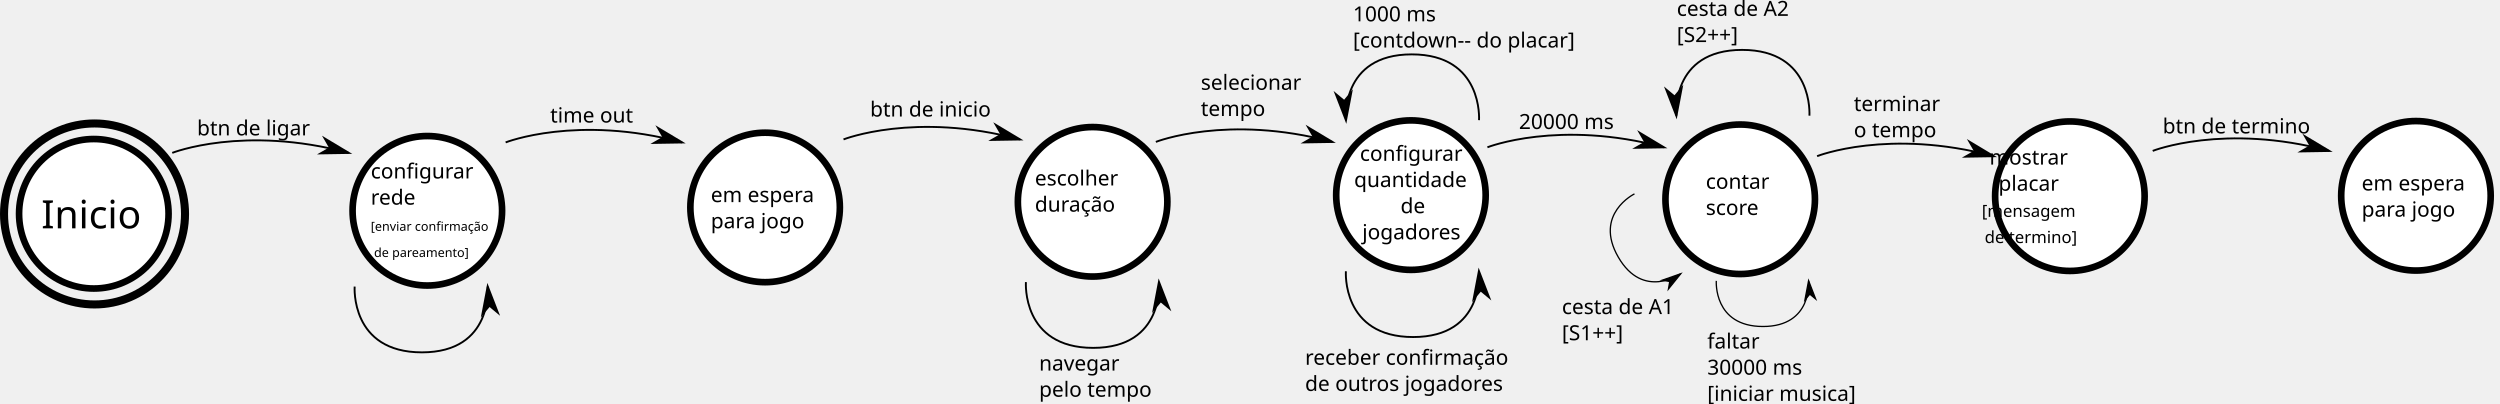
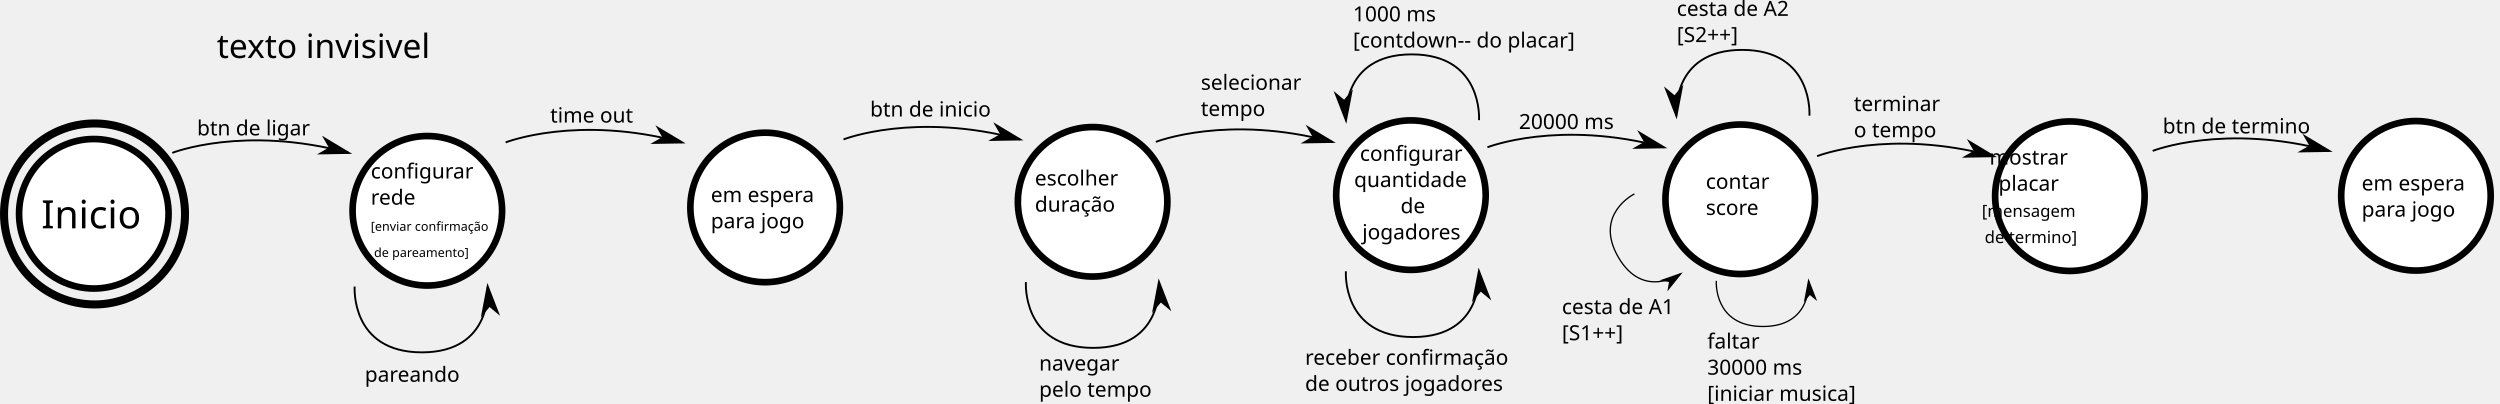
<svg xmlns="http://www.w3.org/2000/svg" width="4777.787" height="771.366" viewBox="0 0 1264.118 204.09" version="1.1" id="svg8">
  <defs id="defs2">
    <marker style="overflow:visible" id="marker1583" refX="0" refY="0" orient="auto">
      <path transform="matrix(-0.8,0,0,-0.8,-10,0)" style="fill:#000000;fill-opacity:1;fill-rule:evenodd;stroke:#000000;stroke-width:1pt;stroke-opacity:1" d="M 0,0 5,-5 -12.5,0 5,5 Z" id="path1581" />
    </marker>
    <marker orient="auto" refY="0" refX="0" id="Arrow1Lend" style="overflow:visible">
      <path id="path874" d="M 0,0 5,-5 -12.5,0 5,5 Z" style="fill:#000000;fill-opacity:1;fill-rule:evenodd;stroke:#000000;stroke-width:1pt;stroke-opacity:1" transform="matrix(-0.8,0,0,-0.8,-10,0)" />
    </marker>
    <marker orient="auto" refY="0" refX="0" id="Arrow1Lend-5" style="overflow:visible">
      <path id="path874-3" d="M 0,0 5,-5 -12.5,0 5,5 Z" style="fill:#000000;fill-opacity:1;fill-rule:evenodd;stroke:#000000;stroke-width:1pt;stroke-opacity:1" transform="matrix(-0.8,0,0,-0.8,-10,0)" />
    </marker>
    <marker style="overflow:visible" id="marker1583-2" refX="0" refY="0" orient="auto">
      <path transform="matrix(-0.8,0,0,-0.8,-10,0)" style="fill:#000000;fill-opacity:1;fill-rule:evenodd;stroke:#000000;stroke-width:1pt;stroke-opacity:1" d="M 0,0 5,-5 -12.5,0 5,5 Z" id="path1581-9" />
    </marker>
    <marker orient="auto" refY="0" refX="0" id="Arrow1Lend-5-6" style="overflow:visible">
      <path id="path874-3-7" d="M 0,0 5,-5 -12.5,0 5,5 Z" style="fill:#000000;fill-opacity:1;fill-rule:evenodd;stroke:#000000;stroke-width:1pt;stroke-opacity:1" transform="matrix(-0.8,0,0,-0.8,-10,0)" />
    </marker>
    <marker style="overflow:visible" id="marker1583-2-3" refX="0" refY="0" orient="auto">
      <path transform="matrix(-0.8,0,0,-0.8,-10,0)" style="fill:#000000;fill-opacity:1;fill-rule:evenodd;stroke:#000000;stroke-width:1pt;stroke-opacity:1" d="M 0,0 5,-5 -12.5,0 5,5 Z" id="path1581-9-5" />
    </marker>
    <marker style="overflow:visible" id="marker1583-2-2" refX="0" refY="0" orient="auto">
      <path transform="matrix(-0.8,0,0,-0.8,-10,0)" style="fill:#000000;fill-opacity:1;fill-rule:evenodd;stroke:#000000;stroke-width:1pt;stroke-opacity:1" d="M 0,0 5,-5 -12.5,0 5,5 Z" id="path1581-9-9" />
    </marker>
    <marker style="overflow:visible" id="marker1583-2-27" refX="0" refY="0" orient="auto">
      <path transform="matrix(-0.8,0,0,-0.8,-10,0)" style="fill:#000000;fill-opacity:1;fill-rule:evenodd;stroke:#000000;stroke-width:1pt;stroke-opacity:1" d="M 0,0 5,-5 -12.5,0 5,5 Z" id="path1581-9-0" />
    </marker>
    <marker style="overflow:visible" id="marker1583-2-3-3" refX="0" refY="0" orient="auto">
      <path transform="matrix(-0.8,0,0,-0.8,-10,0)" style="fill:#000000;fill-opacity:1;fill-rule:evenodd;stroke:#000000;stroke-width:1pt;stroke-opacity:1" d="M 0,0 5,-5 -12.5,0 5,5 Z" id="path1581-9-5-6" />
    </marker>
    <marker style="overflow:visible" id="marker1583-2-3-3-8" refX="0" refY="0" orient="auto">
      <path transform="matrix(-0.8,0,0,-0.8,-10,0)" style="fill:#000000;fill-opacity:1;fill-rule:evenodd;stroke:#000000;stroke-width:1pt;stroke-opacity:1" d="M 0,0 5,-5 -12.5,0 5,5 Z" id="path1581-9-5-6-7" />
    </marker>
    <marker style="overflow:visible" id="marker1583-2-2-9" refX="0" refY="0" orient="auto">
      <path transform="matrix(-0.8,0,0,-0.8,-10,0)" style="fill:#000000;fill-opacity:1;fill-rule:evenodd;stroke:#000000;stroke-width:1pt;stroke-opacity:1" d="M 0,0 5,-5 -12.5,0 5,5 Z" id="path1581-9-9-2" />
    </marker>
    <marker orient="auto" refY="0" refX="0" id="Arrow1Lend-5-6-0" style="overflow:visible">
      <path id="path874-3-7-2" d="M 0,0 5,-5 -12.5,0 5,5 Z" style="fill:#000000;fill-opacity:1;fill-rule:evenodd;stroke:#000000;stroke-width:1pt;stroke-opacity:1" transform="matrix(-0.8,0,0,-0.8,-10,0)" />
    </marker>
    <marker style="overflow:visible" id="marker1583-2-2-9-3" refX="0" refY="0" orient="auto">
      <path transform="matrix(-0.8,0,0,-0.8,-10,0)" style="fill:#000000;fill-opacity:1;fill-rule:evenodd;stroke:#000000;stroke-width:1pt;stroke-opacity:1" d="M 0,0 5,-5 -12.5,0 5,5 Z" id="path1581-9-9-2-6" />
    </marker>
    <marker style="overflow:visible" id="marker1583-2-2-9-3-0" refX="0" refY="0" orient="auto">
      <path transform="matrix(-0.8,0,0,-0.8,-10,0)" style="fill:#000000;fill-opacity:1;fill-rule:evenodd;stroke:#000000;stroke-width:1pt;stroke-opacity:1" d="M 0,0 5,-5 -12.5,0 5,5 Z" id="path1581-9-9-2-6-6" />
    </marker>
    <marker orient="auto" refY="0" refX="0" id="Arrow1Lend-2" style="overflow:visible">
      <path id="path874-0" d="M 0,0 5,-5 -12.5,0 5,5 Z" style="fill:#000000;fill-opacity:1;fill-rule:evenodd;stroke:#000000;stroke-width:1pt;stroke-opacity:1" transform="matrix(-0.8,0,0,-0.8,-10,0)" />
    </marker>
    <marker orient="auto" refY="0" refX="0" id="Arrow1Lend-9" style="overflow:visible">
      <path id="path874-37" d="M 0,0 5,-5 -12.5,0 5,5 Z" style="fill:#000000;fill-opacity:1;fill-rule:evenodd;stroke:#000000;stroke-width:1pt;stroke-opacity:1" transform="matrix(-0.8,0,0,-0.8,-10,0)" />
    </marker>
    <marker orient="auto" refY="0" refX="0" id="Arrow1Lend-9-8" style="overflow:visible">
      <path id="path874-37-8" d="M 0,0 5,-5 -12.5,0 5,5 Z" style="fill:#000000;fill-opacity:1;fill-rule:evenodd;stroke:#000000;stroke-width:1pt;stroke-opacity:1" transform="matrix(-0.8,0,0,-0.8,-10,0)" />
    </marker>
    <marker style="overflow:visible" id="marker1583-1" refX="0" refY="0" orient="auto">
      <path transform="matrix(-0.8,0,0,-0.8,-10,0)" style="fill:#000000;fill-opacity:1;fill-rule:evenodd;stroke:#000000;stroke-width:1pt;stroke-opacity:1" d="M 0,0 5,-5 -12.5,0 5,5 Z" id="path1581-4" />
    </marker>
    <marker style="overflow:visible" id="marker1583-1-3" refX="0" refY="0" orient="auto">
      <path transform="matrix(-0.8,0,0,-0.8,-10,0)" style="fill:#000000;fill-opacity:1;fill-rule:evenodd;stroke:#000000;stroke-width:1pt;stroke-opacity:1" d="M 0,0 5,-5 -12.5,0 5,5 Z" id="path1581-4-6" />
    </marker>
  </defs>
  <g id="layer1" transform="translate(266.2579,-135.4631)">
    <g id="g871" transform="translate(10.15624,146.4637)">
      <g id="g879" transform="translate(-0.5345391,-10.69078)">
        <g id="g4545">
          <g id="g887" transform="translate(2.267852,-2.267852)">
            <circle style="fill:#ffffff;fill-opacity:1;stroke:#000000;stroke-width:3.365;stroke-miterlimit:4;stroke-dasharray:none;stroke-opacity:1" id="path819" cx="-230.707" cy="110.052" r="37.798" />
            <circle style="fill:none;fill-opacity:1;stroke:#000000;stroke-width:4.074;stroke-miterlimit:4;stroke-dasharray:none;stroke-opacity:1" id="path819-3" cx="-230.353" cy="110.143" r="45.759" />
            <text xml:space="preserve" style="font-style:normal;font-weight:normal;font-size:19.756px;line-height:1.25;font-family:sans-serif;letter-spacing:0px;word-spacing:0px;fill:#000000;fill-opacity:1;stroke:none;stroke-width:0.265" x="-257.282" y="117.417" id="text4684">
              <tspan x="-257.282" y="117.417" id="tspan4682" style="stroke-width:0.265">
                <tspan x="-257.282" y="117.417" id="tspan4680" style="stroke-width:0.265">Inicio</tspan>
              </tspan>
            </text>
            <circle style="fill:#ffffff;fill-opacity:1;stroke:#000000;stroke-width:3.365;stroke-miterlimit:4;stroke-dasharray:none;stroke-opacity:1" id="path819-36" cx="274.329" cy="104.004" r="37.798" />
            <circle style="fill:#ffffff;fill-opacity:1;stroke:#000000;stroke-width:3.365;stroke-miterlimit:4;stroke-dasharray:none;stroke-opacity:1" id="path819-7" cx="435.287" cy="100.626" r="37.798" />
            <text xml:space="preserve" style="font-style:normal;font-weight:normal;font-size:10.583px;line-height:1.25;font-family:sans-serif;letter-spacing:0px;word-spacing:0px;fill:#000000;fill-opacity:1;stroke:none;stroke-width:0.265" x="247.26" y="189.341" id="text2020">
              <tspan x="247.26" y="189.341" id="tspan2014" style="stroke-width:0.265">
                <tspan x="247.26" y="189.341" id="tspan2012" style="stroke-width:0.265">navegar </tspan>
              </tspan>
              <tspan x="247.26" y="202.57" id="tspan2018" style="stroke-width:0.265">
                <tspan x="247.26" y="202.57" id="tspan2016" style="stroke-width:0.265">pelo tempo</tspan>
              </tspan>
            </text>
            <path style="fill:none;stroke:#000000;stroke-width:0.965;stroke-linecap:butt;stroke-linejoin:miter;stroke-miterlimit:4;stroke-dasharray:none;stroke-opacity:1;marker-end:url(#Arrow1Lend)" d="m -191.05,79.26 c 0,0 36.051,-14.242 89.202,0" id="path61" />
            <text xml:space="preserve" style="font-style:normal;font-weight:normal;font-size:10.583px;line-height:1.25;font-family:sans-serif;letter-spacing:0px;word-spacing:0px;fill:#000000;fill-opacity:1;stroke:none;stroke-width:0.265" x="-178.517" y="70.422" id="text2026">
              <tspan x="-178.517" y="70.422" id="tspan2024" style="stroke-width:0.265">
                <tspan x="-178.517" y="70.422" id="tspan2022" style="stroke-width:0.265">btn de ligar</tspan>
              </tspan>
            </text>
            <text xml:space="preserve" style="font-style:normal;font-weight:normal;font-size:10.583px;line-height:1.25;font-family:sans-serif;letter-spacing:0px;word-spacing:0px;fill:#000000;fill-opacity:1;stroke:none;stroke-width:0.265" x="245.134" y="95.751" id="text2050">
              <tspan x="245.134" y="95.751" id="tspan2048" style="stroke-width:0.265">escolher</tspan>
              <tspan x="245.134" y="108.981" style="stroke-width:0.265" id="tspan149">duração</tspan>
            </text>
            <path style="fill:none;stroke:#000000;stroke-width:0.965;stroke-linecap:butt;stroke-linejoin:miter;stroke-miterlimit:4;stroke-dasharray:none;stroke-opacity:1;marker-end:url(#marker1583)" d="m 240.599,144.596 c 0,0 -2.268,33.262 34.018,33.262 36.286,0 33.262,-33.262 33.262,-33.262" id="path1567" />
            <path style="fill:none;stroke:#000000;stroke-width:0.965;stroke-linecap:butt;stroke-linejoin:miter;stroke-miterlimit:4;stroke-dasharray:none;stroke-opacity:1;marker-end:url(#Arrow1Lend-5)" d="m 306.306,73.711 c 0,0 36.051,-14.242 89.202,0" id="path61-5" />
            <text xml:space="preserve" style="font-style:normal;font-weight:normal;font-size:10.583px;line-height:1.25;font-family:sans-serif;letter-spacing:0px;word-spacing:0px;fill:#000000;fill-opacity:1;stroke:none;stroke-width:0.265" x="329.045" y="47.371" id="text2036">
              <tspan x="329.045" y="47.371" id="tspan2030" style="stroke-width:0.265">
                <tspan x="329.045" y="47.371" id="tspan2028" style="stroke-width:0.265">selecionar </tspan>
              </tspan>
              <tspan x="329.045" y="60.6" id="tspan2034" style="stroke-width:0.265">
                <tspan x="329.045" y="60.6" id="tspan2032" style="stroke-width:0.265">tempo</tspan>
              </tspan>
            </text>
            <text xml:space="preserve" style="font-style:normal;font-weight:normal;font-size:10.583px;line-height:1.25;font-family:sans-serif;letter-spacing:0px;word-spacing:0px;fill:#000000;fill-opacity:1;stroke:none;stroke-width:0.265" x="408.442" y="90.924" id="text2099">
              <tspan x="0" y="0" id="tspan2097" style="stroke-width:0.265">
                <tspan x="408.442" y="90.924" id="tspan2083" style="stroke-width:0.265" />
              </tspan>
            </text>
            <path style="fill:none;stroke:#000000;stroke-width:0.965;stroke-linecap:butt;stroke-linejoin:miter;stroke-miterlimit:4;stroke-dasharray:none;stroke-opacity:1;marker-end:url(#marker1583-2)" d="m 402.394,139.12 c 0,0 -2.268,33.262 34.018,33.262 36.286,0 33.262,-33.262 33.262,-33.262" id="path1567-1" />
            <text xml:space="preserve" style="font-style:normal;font-weight:normal;font-size:10.583px;line-height:1.25;font-family:sans-serif;letter-spacing:0px;word-spacing:0px;fill:#000000;fill-opacity:1;stroke:none;stroke-width:0.265" x="408.096" y="185.588" id="text2020-2">
              <tspan x="0" y="9.364" id="tspan2014-7" style="stroke-width:0.265">
                <tspan x="408.096" y="185.588" id="tspan2012-0" style="stroke-width:0.265" />
              </tspan>
              <tspan x="0" y="9.364" id="tspan2018-9" style="stroke-width:0.265">
                <tspan x="408.096" y="198.817" id="tspan2016-3" style="stroke-width:0.265" />
              </tspan>
            </text>
            <text xml:space="preserve" style="font-style:normal;font-weight:normal;font-size:10.583px;line-height:1.25;font-family:sans-serif;letter-spacing:0px;word-spacing:0px;fill:#000000;fill-opacity:1;stroke:none;stroke-width:0.265" x="381.755" y="186.413" id="text2020-6">
              <tspan x="381.755" y="186.413" id="tspan2018-2" style="stroke-width:0.265">receber confirmação<tspan x="381.755" y="199.642" id="tspan2016-6" style="stroke-width:0.265" />
              </tspan>
              <tspan x="381.755" y="199.642" style="stroke-width:0.265" id="tspan2463">de outros jogadores</tspan>
            </text>
            <circle style="fill:#ffffff;fill-opacity:1;stroke:#000000;stroke-width:3.365;stroke-miterlimit:4;stroke-dasharray:none;stroke-opacity:1" id="path819-7-3" cx="601.778" cy="102.718" r="37.798" />
            <path style="fill:none;stroke:#000000;stroke-width:0.965;stroke-linecap:butt;stroke-linejoin:miter;stroke-miterlimit:4;stroke-dasharray:none;stroke-opacity:1;marker-end:url(#Arrow1Lend-5-6)" d="m 473.962,76.435 c 0,0 36.051,-14.242 89.202,0" id="path61-5-5" />
            <path style="fill:none;stroke:#000000;stroke-width:0.965;stroke-linecap:butt;stroke-linejoin:miter;stroke-miterlimit:4;stroke-dasharray:none;stroke-opacity:1;marker-end:url(#marker1583-2-3)" d="m 469.718,62.717 c 0,0 2.268,-33.262 -34.018,-33.262 -36.286,0 -33.262,33.262 -33.262,33.262" id="path1567-1-6" />
            <text xml:space="preserve" style="font-style:normal;font-weight:normal;font-size:10.583px;line-height:1.25;font-family:sans-serif;letter-spacing:0px;word-spacing:0px;fill:#000000;fill-opacity:1;stroke:none;stroke-width:0.265" x="405.987" y="12.76" id="text127">
              <tspan id="tspan125" x="405.987" y="12.76" style="stroke-width:0.265">1000 ms</tspan>
              <tspan x="405.987" y="25.989" style="stroke-width:0.265" id="tspan129">[contdown-- do placar]</tspan>
            </text>
            <text xml:space="preserve" style="font-style:normal;font-weight:normal;font-size:10.583px;line-height:1.25;font-family:sans-serif;letter-spacing:0px;word-spacing:0px;fill:#000000;fill-opacity:1;stroke:none;stroke-width:0.265" x="584.391" y="97.427" id="text133">
              <tspan id="tspan131" x="584.391" y="97.427" style="stroke-width:0.265">contar</tspan>
              <tspan x="584.391" y="110.656" style="stroke-width:0.265" id="tspan135">score</tspan>
              <tspan x="584.391" y="123.885" style="stroke-width:0.265" id="tspan137" />
            </text>
            <path style="fill:none;stroke:#000000;stroke-width:0.965;stroke-linecap:butt;stroke-linejoin:miter;stroke-miterlimit:4;stroke-dasharray:none;stroke-opacity:1;marker-end:url(#marker1583-2-3-3)" d="m 636.783,60.45 c 0,0 2.268,-33.262 -34.018,-33.262 -36.286,0 -33.262,33.262 -33.262,33.262" id="path1567-1-6-0" />
            <text xml:space="preserve" style="font-style:normal;font-weight:normal;font-size:10.583px;line-height:1.25;font-family:sans-serif;letter-spacing:0px;word-spacing:0px;fill:#000000;fill-opacity:1;stroke:none;stroke-width:0.265" x="489.898" y="67.189" id="text207">
              <tspan id="tspan205" x="489.898" y="67.189" style="stroke-width:0.265">20000 ms</tspan>
            </text>
            <text xml:space="preserve" style="font-style:normal;font-weight:normal;font-size:10.583px;line-height:1.25;font-family:sans-serif;letter-spacing:0px;word-spacing:0px;fill:#000000;fill-opacity:1;stroke:none;stroke-width:0.265" x="409.471" y="83.303" id="text411">
              <tspan x="409.471" y="83.303" id="tspan393" style="text-align:start;text-anchor:start;stroke-width:0.265">
                <tspan x="409.471" y="83.303" style="text-align:start;text-anchor:start;stroke-width:0.265" id="tspan389" dx="0 0 0 0 0 0 0 0 0 0 0">configurar</tspan>
              </tspan>
              <tspan x="406.556" y="96.532" id="tspan399" style="text-align:start;text-anchor:start;stroke-width:0.265">
                <tspan x="406.556" y="96.532" style="text-align:start;text-anchor:start;stroke-width:0.265" id="tspan395" dx="0 0 0 0 0 0 0 0 0 0 0 0">quantidade </tspan>
              </tspan>
              <tspan x="430.028" y="109.762" id="tspan405" style="text-align:start;text-anchor:start;stroke-width:0.265">
                <tspan x="430.028" y="109.762" style="text-align:start;text-anchor:start;stroke-width:0.265" id="tspan401" dx="0 0 0 0">de </tspan>
              </tspan>
              <tspan x="410.659" y="122.991" id="tspan409" style="text-align:start;text-anchor:start;stroke-width:0.265">
                <tspan x="410.659" y="122.991" style="text-align:start;text-anchor:start;stroke-width:0.265" id="tspan407">jogadores</tspan>
              </tspan>
            </text>
            <flowRoot xml:space="preserve" id="flowRoot228" style="font-style:normal;font-weight:normal;font-size:40px;line-height:1.25;font-family:sans-serif;letter-spacing:0px;word-spacing:0px;fill:#000000;fill-opacity:1;stroke:none" transform="matrix(0.2645828,0,0,0.2645828,41.61879,41.59783)">
              <flowRegion id="flowRegion230">
                <rect id="rect232" width="54.548" height="74.751" x="1488.965" y="186.887" />
              </flowRegion>
              <flowPara id="flowPara234" />
            </flowRoot>
            <text xml:space="preserve" style="font-style:normal;font-weight:normal;font-size:10.583px;line-height:1.25;font-family:sans-serif;letter-spacing:0px;word-spacing:0px;fill:#000000;fill-opacity:1;stroke:none;stroke-width:0.265" x="511.626" y="160.767" id="text447">
              <tspan x="511.626" y="160.767" id="tspan441" style="stroke-width:0.265">
                <tspan x="511.626" y="160.767" id="tspan437" style="stroke-width:0.265">cesta de A1</tspan>
                <tspan dx="0" x="574.071" y="160.767" id="tspan439" style="stroke-width:0.265" />
              </tspan>
              <tspan x="511.626" y="173.996" id="tspan445" style="stroke-width:0.265">
                <tspan x="511.626" y="173.996" id="tspan443" style="stroke-width:0.265">[S1++]</tspan>
              </tspan>
            </text>
            <text xml:space="preserve" style="font-style:normal;font-weight:normal;font-size:10.583px;line-height:1.25;font-family:sans-serif;letter-spacing:0px;word-spacing:0px;fill:#000000;fill-opacity:1;stroke:none;stroke-width:0.265" x="569.722" y="9.999" id="text459">
              <tspan x="569.722" y="9.999" id="tspan453" style="stroke-width:0.265">
                <tspan x="569.722" y="9.999" id="tspan449" style="stroke-width:0.265">cesta de A2</tspan>
                <tspan dx="0" x="632.167" y="9.999" id="tspan451" style="stroke-width:0.265" />
              </tspan>
              <tspan x="569.722" y="23.228" id="tspan457" style="stroke-width:0.265">
                <tspan x="569.722" y="23.228" id="tspan455" style="stroke-width:0.265">[S2++]</tspan>
              </tspan>
            </text>
            <circle style="fill:#ffffff;fill-opacity:1;stroke:#000000;stroke-width:3.365;stroke-miterlimit:4;stroke-dasharray:none;stroke-opacity:1" id="path819-7-3-3" cx="768.48" cy="101.157" r="37.798" />
            <path style="fill:none;stroke:#000000;stroke-width:0.965;stroke-linecap:butt;stroke-linejoin:miter;stroke-miterlimit:4;stroke-dasharray:none;stroke-opacity:1;marker-end:url(#Arrow1Lend-5-6-0)" d="m 640.664,80.921 c 0,0 36.051,-14.242 89.202,0" id="path61-5-5-7" />
            <text xml:space="preserve" style="font-style:normal;font-weight:normal;font-size:10.583px;line-height:1.25;font-family:sans-serif;letter-spacing:0px;word-spacing:0px;fill:#000000;fill-opacity:1;stroke:none;stroke-width:0.265" x="768.295" y="85.175" id="text133-5">
              <tspan x="768.295" y="85.175" style="text-align:center;text-anchor:middle;stroke-width:0.265" id="tspan135-2">mostrar</tspan>
              <tspan x="768.295" y="98.404" style="text-align:center;text-anchor:middle;stroke-width:0.265" id="tspan492">placar</tspan>
              <tspan x="768.295" y="111.633" style="font-size:8.467px;line-height:0px;text-align:center;word-spacing:1.193px;text-anchor:middle;stroke-width:0.265" id="tspan296">[mensagem</tspan>
              <tspan x="768.295" y="124.862" style="font-size:8.467px;line-height:0px;text-align:center;word-spacing:1.193px;text-anchor:middle;stroke-width:0.265" id="tspan292"> de termino]</tspan>
              <tspan x="768.295" y="138.091" style="stroke-width:0.265" id="tspan137-2" />
            </text>
            <text xml:space="preserve" style="font-style:normal;font-weight:normal;font-size:10.583px;line-height:1.25;font-family:sans-serif;letter-spacing:0px;word-spacing:0px;fill:#000000;fill-opacity:1;stroke:none;stroke-width:0.265" x="585.135" y="178.195" id="text207-7">
              <tspan id="tspan205-3" x="585.135" y="178.195" style="stroke-width:0.265">faltar </tspan>
              <tspan x="585.135" y="191.424" style="stroke-width:0.265" id="tspan366">30000 ms</tspan>
              <tspan x="585.135" y="204.653" style="stroke-width:0.265" id="tspan488">[iniciar musica]</tspan>
            </text>
            <path style="fill:none;stroke:#000000;stroke-width:0.669;stroke-linecap:butt;stroke-linejoin:miter;stroke-miterlimit:4;stroke-dasharray:none;stroke-opacity:1;marker-end:url(#marker1583-2-2-9-3)" d="m 548.319,99.994 c 0,0 -20.771,10.175 -8.184,31.976 12.587,21.801 31.522,8.446 31.522,8.446" id="path1567-1-1-8-1" />
            <path style="fill:none;stroke:#000000;stroke-width:0.669;stroke-linecap:butt;stroke-linejoin:miter;stroke-miterlimit:4;stroke-dasharray:none;stroke-opacity:1;marker-end:url(#marker1583-2-2-9-3-0)" d="m 589.691,143.975 c 0,0 -1.573,23.076 23.6,23.076 25.173,0 23.076,-23.076 23.076,-23.076" id="path1567-1-1-8-1-3" />
            <text xml:space="preserve" style="font-style:normal;font-weight:normal;font-size:10.583px;line-height:1.25;font-family:sans-serif;letter-spacing:0px;word-spacing:0px;fill:#000000;fill-opacity:1;stroke:none;stroke-width:0.265" x="659.23" y="58.117" id="text484">
              <tspan id="tspan482" x="659.23" y="58.117" style="stroke-width:0.265">terminar </tspan>
              <tspan x="659.23" y="71.347" style="stroke-width:0.265" id="tspan486">o tempo</tspan>
            </text>
            <path style="fill:none;stroke:#000000;stroke-width:0.965;stroke-linecap:butt;stroke-linejoin:miter;stroke-miterlimit:4;stroke-dasharray:none;stroke-opacity:1;marker-end:url(#Arrow1Lend-2)" d="m 810.36,78.262 c 0,0 36.051,-14.242 89.202,0" id="path61-6" />
            <text xml:space="preserve" style="font-style:normal;font-weight:normal;font-size:10.583px;line-height:1.25;font-family:sans-serif;letter-spacing:0px;word-spacing:0px;fill:#000000;fill-opacity:1;stroke:none;stroke-width:0.265" x="815.41" y="69.425" id="text2026-1">
              <tspan x="815.41" y="69.425" id="tspan2024-5" style="stroke-width:0.265">btn de termino</tspan>
            </text>
            <circle style="fill:#ffffff;fill-opacity:1;stroke:#000000;stroke-width:3.365;stroke-miterlimit:4;stroke-dasharray:none;stroke-opacity:1" id="path819-36-6" cx="-62.069" cy="108.54" r="37.798" />
            <path style="fill:none;stroke:#000000;stroke-width:0.965;stroke-linecap:butt;stroke-linejoin:miter;stroke-miterlimit:4;stroke-dasharray:none;stroke-opacity:1;marker-end:url(#Arrow1Lend-9)" d="m 148.372,72.456 c 0,0 36.051,-14.242 89.202,0" id="path61-4" />
            <circle style="fill:#ffffff;fill-opacity:1;stroke:#000000;stroke-width:3.365;stroke-miterlimit:4;stroke-dasharray:none;stroke-opacity:1" id="path819-4-3" cx="108.729" cy="106.847" r="37.798" />
            <path style="fill:none;stroke:#000000;stroke-width:0.965;stroke-linecap:butt;stroke-linejoin:miter;stroke-miterlimit:4;stroke-dasharray:none;stroke-opacity:1;marker-end:url(#Arrow1Lend-9-8)" d="m -22.473,73.968 c 0,0 36.051,-14.242 89.202,0" id="path61-4-43" />
            <text xml:space="preserve" style="font-style:normal;font-weight:normal;font-size:10.583px;line-height:1.25;font-family:sans-serif;letter-spacing:0px;word-spacing:0px;fill:#000000;fill-opacity:1;stroke:none;stroke-width:0.265" x="-90.672" y="92.214" id="text312">
              <tspan x="-90.672" y="92.214" id="tspan304" style="stroke-width:0.265">
                <tspan x="-90.672" y="92.214" id="tspan300" style="stroke-width:0.265" dx="0 0 0 0 0 0 0 0 0 0 0 0">configurar </tspan>
              </tspan>
              <tspan x="-90.672" y="105.443" id="tspan310" style="stroke-width:0.265">
                <tspan x="-90.672" y="105.443" id="tspan306" style="stroke-width:0.265" dx="0 0 0 0 0">rede</tspan>
              </tspan>
              <tspan x="-90.672" y="118.673" style="font-size:6.35px;line-height:0px;stroke-width:0.265" id="tspan226">[enviar confirmação</tspan>
              <tspan x="-90.672" y="131.902" style="font-size:6.35px;line-height:0px;stroke-width:0.265" id="tspan228"> de pareamento]</tspan>
            </text>
            <text xml:space="preserve" style="font-style:normal;font-weight:normal;font-size:10.583px;line-height:1.25;font-family:sans-serif;letter-spacing:0px;word-spacing:0px;fill:#000000;fill-opacity:1;stroke:none;stroke-width:0.265" x="-17.345" y="161.447" id="text745">
              <tspan id="tspan743" x="-17.345" y="170.811" style="stroke-width:0.265" />
            </text>
            <path style="fill:none;stroke:#000000;stroke-width:0.965;stroke-linecap:butt;stroke-linejoin:miter;stroke-miterlimit:4;stroke-dasharray:none;stroke-opacity:1;marker-end:url(#marker1583-1)" d="m -98.823,146.864 c 0,0 -2.268,33.262 34.018,33.262 36.286,0 33.262,-33.262 33.262,-33.262" id="path1567-9" />
-             <flowRoot xml:space="preserve" id="flowRoot768" style="font-style:normal;font-weight:normal;font-size:40px;line-height:1.25;font-family:sans-serif;letter-spacing:0px;word-spacing:0px;fill:#000000;fill-opacity:1;stroke:none" transform="matrix(0.2645828,0,0,0.2645828,43.88654,1.958073)">
-               <flowRegion id="flowRegion770">
-                 <rect id="rect772" width="245.714" height="114.286" x="-520" y="694.223" />
-               </flowRegion>
-               <flowPara id="flowPara774">pareando</flowPara>
-             </flowRoot>
+             <text xml:space="preserve" style="font-style:normal;font-weight:normal;font-size:10.583px;line-height:1.25;font-family:sans-serif;letter-spacing:0px;word-spacing:0px;fill:#000000;fill-opacity:1;stroke:none;stroke-width:0.265" x="-93.696" y="195.001" id="text210">
+               <tspan x="-93.696" y="195.001" id="tspan208" style="stroke-width:0.265">
+                 <tspan x="-93.696" y="195.001" id="tspan206" style="stroke-width:0.265">pareando</tspan>
+               </tspan>
+             </text>
            <text xml:space="preserve" style="font-style:normal;font-weight:normal;font-size:10.583px;line-height:1.25;font-family:sans-serif;letter-spacing:0px;word-spacing:0px;fill:#000000;fill-opacity:1;stroke:none;stroke-width:0.265" x="0.041" y="63.929" id="text778">
              <tspan id="tspan776" x="0.041" y="63.929" style="stroke-width:0.265">time out</tspan>
            </text>
            <flowRoot xml:space="preserve" id="flowRoot261" style="font-style:normal;font-weight:normal;font-size:40px;line-height:1.25;font-family:sans-serif;letter-spacing:0px;word-spacing:0px;fill:#000000;fill-opacity:1;stroke:none" transform="matrix(0.2645828,0,0,0.2645828,28.01157,-30.54781)">
              <flowRegion id="flowRegion263">
                <rect id="rect265" width="411.429" height="102.857" x="-520" y="168.508" />
              </flowRegion>
              <flowPara id="flowPara267" />
            </flowRoot>
            <text xml:space="preserve" style="font-style:normal;font-weight:normal;font-size:10.583px;line-height:1.25;font-family:sans-serif;letter-spacing:0px;word-spacing:0px;fill:#000000;fill-opacity:1;stroke:none;stroke-width:0.265" x="161.804" y="60.901" id="text2026-3">
              <tspan x="161.804" y="60.901" id="tspan2024-6" style="stroke-width:0.265">
                <tspan x="161.804" y="60.901" id="tspan2022-7" style="stroke-width:0.265">btn de inicio</tspan>
              </tspan>
            </text>
            <text xml:space="preserve" style="font-style:normal;font-weight:normal;font-size:10.583px;line-height:1.25;font-family:sans-serif;letter-spacing:0px;word-spacing:0px;fill:#000000;fill-opacity:1;stroke:none;stroke-width:0.265" x="81.27" y="104.16" id="text2050-5">
              <tspan x="81.27" y="104.16" style="stroke-width:0.265" id="tspan149-1">em espera</tspan>
              <tspan x="81.27" y="117.389" style="stroke-width:0.265" id="tspan307">para jogo</tspan>
            </text>
            <circle style="fill:#ffffff;fill-opacity:1;stroke:#000000;stroke-width:3.365;stroke-miterlimit:4;stroke-dasharray:none;stroke-opacity:1" id="path819-4-3-1" cx="943.468" cy="100.971" r="37.798" />
            <text xml:space="preserve" style="font-style:normal;font-weight:normal;font-size:10.583px;line-height:1.25;font-family:sans-serif;letter-spacing:0px;word-spacing:0px;fill:#000000;fill-opacity:1;stroke:none;stroke-width:0.265" x="916.009" y="98.284" id="text2050-5-5">
              <tspan x="916.009" y="98.284" style="stroke-width:0.265" id="tspan149-1-9">em espera</tspan>
              <tspan x="916.009" y="111.513" style="stroke-width:0.265" id="tspan307-8">para jogo</tspan>
+             </text>
+             <flowRoot xml:space="preserve" id="flowRoot181" style="fill:black;fill-opacity:1;stroke:none;font-family:sans-serif;font-style:normal;font-weight:normal;font-size:40px;line-height:1.25;letter-spacing:0px;word-spacing:0px">
+               <flowRegion id="flowRegion183">
+                 <rect id="rect185" width="154.286" height="145.714" x="348.571" y="-308.634" />
+               </flowRegion>
+               <flowPara id="flowPara187" />
+             </flowRoot>
+             <flowRoot xml:space="preserve" id="flowRoot189" style="fill:#000000;fill-opacity:0;stroke:none;font-family:sans-serif;font-style:normal;font-weight:normal;font-size:64px;line-height:1.25;letter-spacing:0px;word-spacing:0px;">
+               <flowRegion id="flowRegion191" style="font-size:64px;fill:#000000;fill-opacity:0;">
+                 <rect id="rect193" width="820" height="77.143" x="374.286" y="48.508" style="font-size:64px;fill:#000000;fill-opacity:0;" />
+               </flowRegion>
+               <flowPara id="flowPara195" />
+             </flowRoot>
+             <flowRoot xml:space="preserve" id="flowRoot197" style="font-style:normal;font-weight:normal;font-size:40px;line-height:1.25;font-family:sans-serif;letter-spacing:0px;word-spacing:0px;fill:#000000;fill-opacity:1;stroke:none" transform="matrix(0.2645828,0,0,0.2645828,-278.1487,1.958073)">
+               <flowRegion id="flowRegion199">
+                 <rect id="rect201" width="340" height="317.143" x="540" y="-291.492" />
+               </flowRegion>
+               <flowPara id="flowPara203" />
+             </flowRoot>
+             <text xml:space="preserve" style="font-style:normal;font-weight:normal;font-size:10.583px;line-height:1.25;font-family:sans-serif;letter-spacing:0px;word-spacing:0px;fill:#000000;fill-opacity:1;stroke:none;stroke-width:0.265" x="-168.536" y="31.286" id="text204">
+               <tspan x="-168.536" y="31.286" id="tspan202" style="stroke-width:0.265">
+                 <tspan x="-168.536" y="31.286" style="font-size:16.933px;stroke-width:0.265" id="tspan200">texto invisivel</tspan>
+               </tspan>
            </text>
          </g>
        </g>
      </g>
    </g>
  </g>
</svg>
